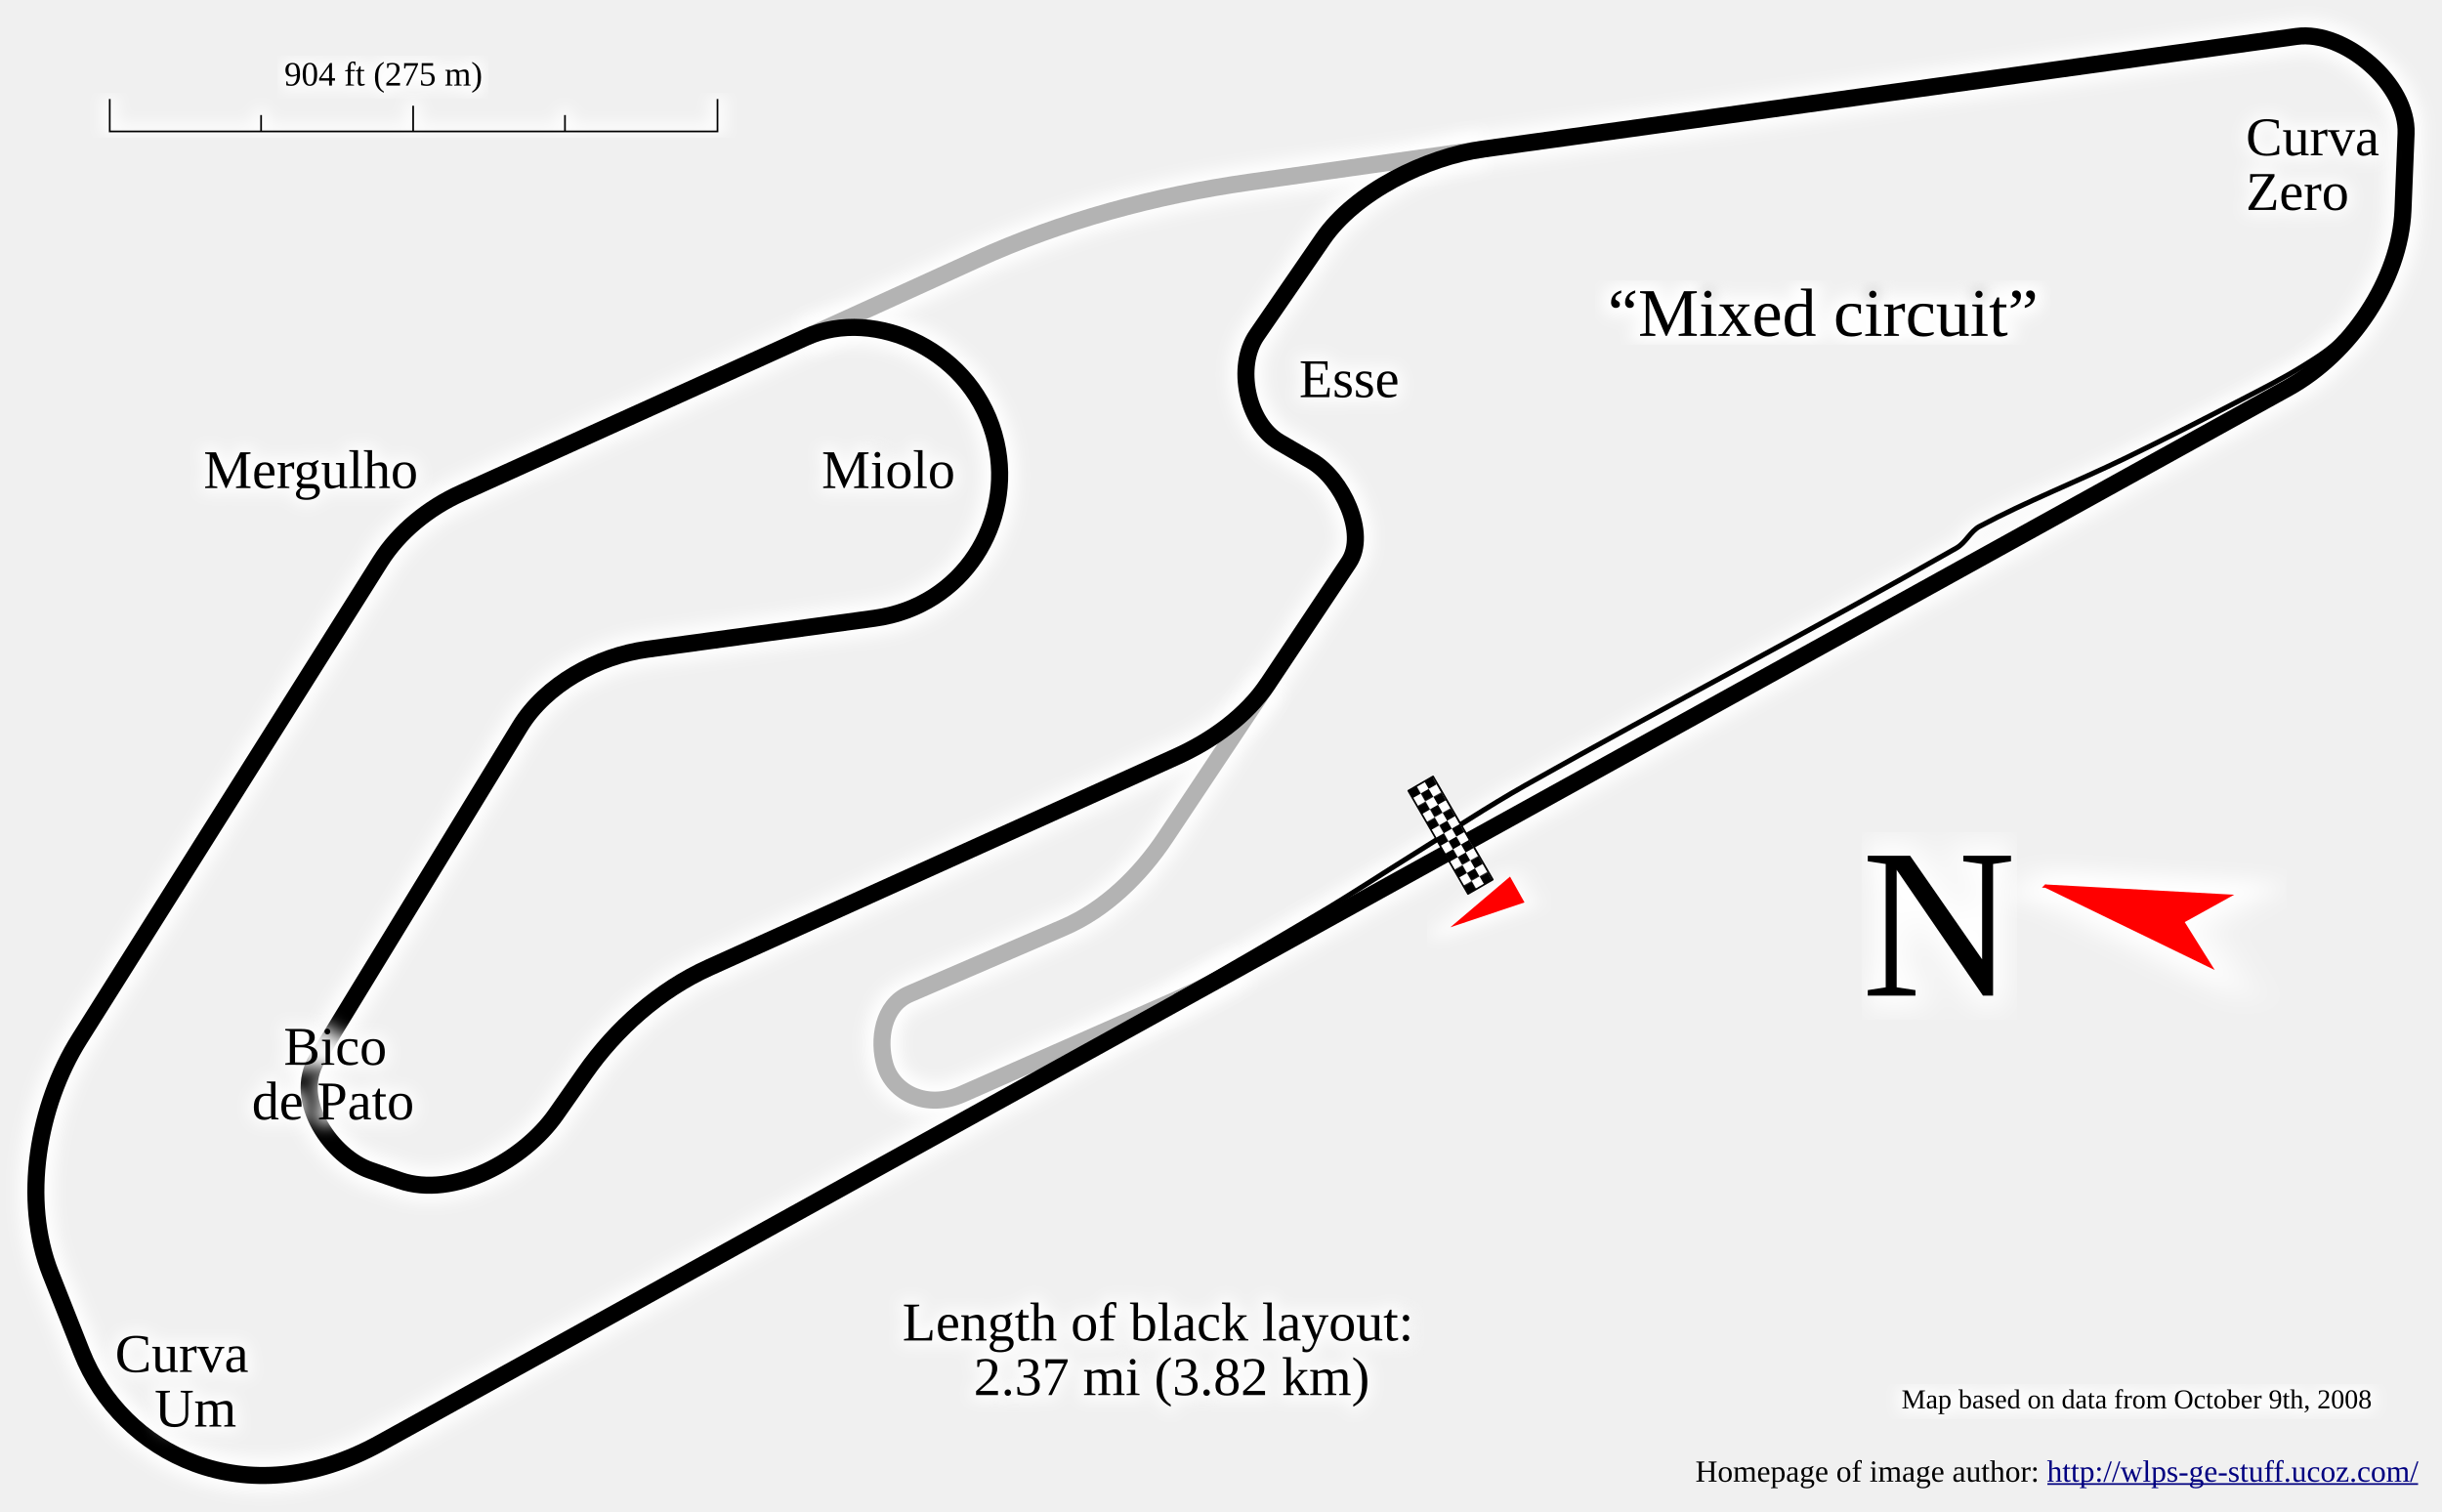
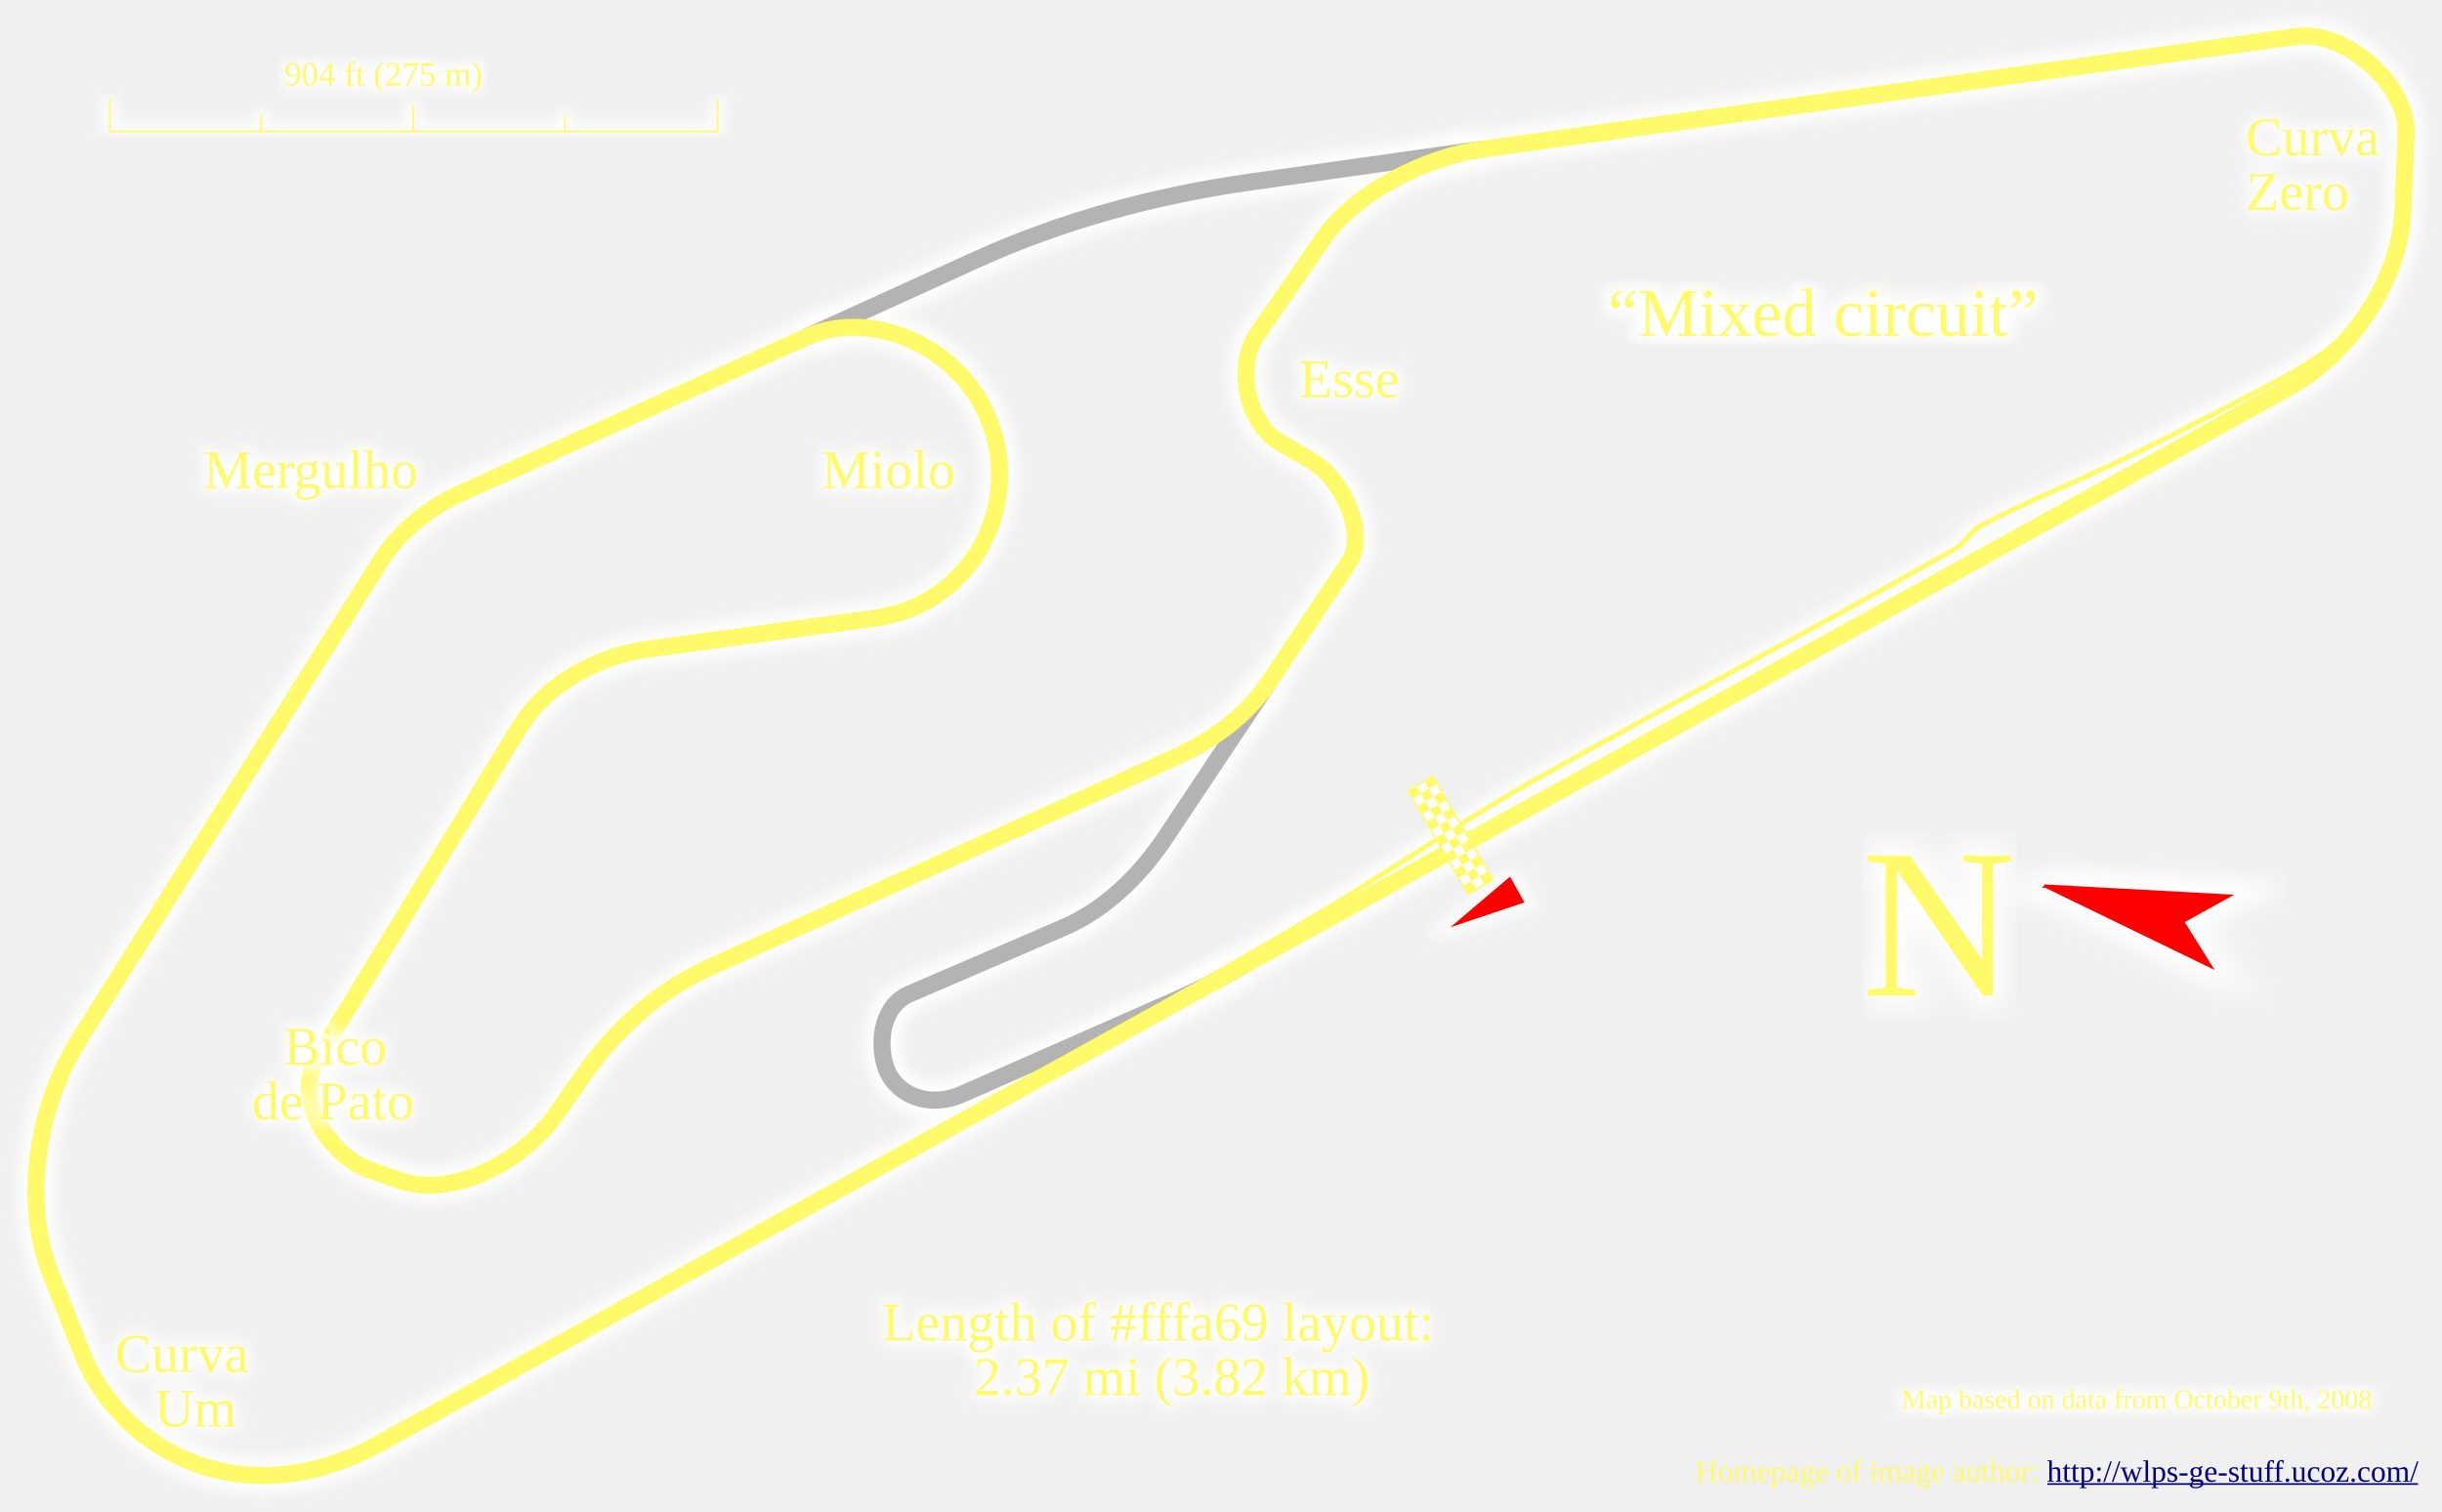
<svg xmlns="http://www.w3.org/2000/svg" xmlns:xlink="http://www.w3.org/1999/xlink" width="1430.44" height="885.359" id="svg2" version="1.1">
  <defs id="defs4">
    <filter color-interpolation-filters="sRGB" id="filter5277" x="-0.037" width="1.073" y="-0.167" height="1.333">
      <feGaussianBlur stdDeviation="4.59" id="feGaussianBlur5279" />
    </filter>
    <pattern xlink:href="#pattern4256" id="pattern4264" patternTransform="matrix(-0.7760302,9.7935988e-4,-9.7935988e-4,-0.7760302,-1649.84,173.837)" />
    <pattern patternUnits="userSpaceOnUse" width="10.794" height="10.774" patternTransform="matrix(-0.5630234,-0.534067,0.534067,-0.5630234,1593.725,910.5704)" id="pattern4256">
      <g id="g4248" transform="matrix(0.5878912,6.0987118e-3,-6.0987118e-3,0.5878912,-595.3809,-720.7077)">
-         <rect style="opacity:1;fill:black;fill-opacity:1;stroke:none;stroke-width:0.5;stroke-linecap:round;stroke-linejoin:round;stroke-miterlimit:4;stroke-dasharray:none;stroke-dashoffset:0;stroke-opacity:1" id="rect4250" width="18.173" height="18.096" x="1025.535" y="1215.281" />
+         <rect style="opacity:1;fill:#fffa69;fill-opacity:1;stroke:none;stroke-width:0.5;stroke-linecap:round;stroke-linejoin:round;stroke-miterlimit:4;stroke-dasharray:none;stroke-dashoffset:0;stroke-opacity:1" id="rect4250" width="18.173" height="18.096" x="1025.535" y="1215.281" />
        <rect style="opacity:1;fill:white;fill-opacity:1;stroke:none;stroke-width:0.5;stroke-linecap:round;stroke-linejoin:round;stroke-miterlimit:4;stroke-dasharray:none;stroke-dashoffset:0;stroke-opacity:1" id="rect4252" width="9.075" height="9.075" x="1025.535" y="1215.281" />
        <rect style="opacity:1;fill:white;fill-opacity:1;stroke:none;stroke-width:0.5;stroke-linecap:round;stroke-linejoin:round;stroke-miterlimit:4;stroke-dasharray:none;stroke-dashoffset:0;stroke-opacity:1" id="rect4254" width="9.075" height="9.075" x="1034.641" y="1224.344" />
      </g>
    </pattern>
  </defs>
  <g id="layer1" transform="translate(343.2443,-89.58499)" style="display:none">
    <path id="path3768" style="fill:none" d="m 128.956,287.104 99.285,-45.211 c 50.563,-23.025 105.31,-37.799 160.319,-45.587 L 525.509,176.917 M 384.185,655.792 c -14.694,8.141 -24.368,13.282 -39.855,20.107 l -123.989,54.634 c -20.759,9.147 -40.318,-0.604 -45.139,-16.943 -4.376,-14.83 -1.342,-34.993 14.178,-41.686 l 90.585,-39.065 c 24.307,-10.482 44.765,-30.627 59.447,-52.653 l 60.169,-90.264" />
    <path style="fill:none" d="m -120.48,934.91 c -79.183,43.795 -151.549,6.05 -174.968,-53.277 l -18.163,-46.012 c -16.948,-42.934 -7.648,-98.376 16.952,-137.432 l 176.179,-279.707 c 10.99,-17.447 28.434,-31.464 47.223,-39.958 L 128.956,287.104 c 39.837,-18.01 98.951,7.345 111.272,61.798 10.457,46.213 -18.859,95.725 -71.315,102.878 L 35.72,469.943 c -28.847,3.934 -59.295,20.558 -74.467,45.407 L -157.411,709.691 c -15.196,24.887 9.197,57.91 30.877,65.386 l 17.557,6.054 c 31.289,10.789 72.439,-11.633 91.419,-38.747 L -0.605,718.167 C 17.621,692.129 43.076,669.489 72.046,656.414 L 345.698,532.907 c 20.942,-9.452 41.138,-23.868 53.883,-42.985 l 47.223,-70.835 C 458.176,402.028 442.739,369.867 425.009,359.572 L 406.24,348.674 C 387.176,337.604 380.424,304.054 392.921,285.894 l 38.747,-56.305 c 19.034,-27.659 60.583,-48.066 93.841,-52.672 l 476.47,-65.992 c 28.321,-3.922 65.333,28.342 64.175,56.91 l -1.816,44.801 c -1.673,41.278 -31.052,84.139 -67.202,104.133 z" id="path3764" />
    <path style="fill:none" d="m 1028.594,286.669 c -6.407,7.227 -14.776,12.279 -22.983,17.388 -11.616,7.23 -23.878,13.375 -36.023,19.676 -22.671,11.763 -45.425,23.379 -68.413,34.509 -28.075,13.593 -57.225,24.999 -84.76,39.655 -5.483,2.919 -8.226,9.638 -13.622,12.714 -83.454,47.566 -168.792,91.761 -252.462,138.945 -22.099,12.462 -43.224,26.58 -64.781,39.958 -18.603,11.545 -36.854,23.667 -55.699,34.812 -28.085,16.609 -56.524,33.443 -84.797,49.101" id="path3771" />
  </g>
  <g id="layer2" transform="translate(343.2443,-89.58499)">
    <use x="0" y="0" xlink:href="#path3764" id="use4003" style="stroke:white;stroke-width:20;stroke-miterlimit:4;stroke-dasharray:none;filter:url(#filter5277)" width="744.094" height="1052.362" />
    <use x="0" y="0" xlink:href="#path3771" id="use3980" style="stroke:white;stroke-width:10;stroke-miterlimit:4;stroke-dasharray:none;filter:url(#filter5277)" width="744.094" height="1052.362" />
    <use x="0" y="0" xlink:href="#path3768" id="use3957" style="stroke:white;stroke-width:20;stroke-miterlimit:4;stroke-dasharray:none;filter:url(#filter5277)" width="744.094" height="1052.362" />
    <use x="0" y="0" xlink:href="#path3768" id="use4141" style="stroke:#b3b3b3;stroke-width:10" width="744.094" height="1052.362" />
-     <use x="0" y="0" xlink:href="#path3771" id="use3971" style="color:black;fill:none;stroke:black;stroke-width:3;stroke-linecap:butt;stroke-linejoin:miter;stroke-miterlimit:4;stroke-opacity:1;stroke-dasharray:none;stroke-dashoffset:0;marker:none;visibility:visible;display:inline;overflow:visible;enable-background:accumulate" width="744.094" height="1052.362" />
-     <use x="0" y="0" xlink:href="#path3764" id="use3994" style="color:black;fill:none;stroke:black;stroke-width:10;stroke-linecap:butt;stroke-linejoin:miter;stroke-miterlimit:4;stroke-opacity:1;stroke-dasharray:none;stroke-dashoffset:0;marker:none;visibility:visible;display:inline;overflow:visible;enable-background:accumulate" width="744.094" height="1052.362" />
+     <use x="0" y="0" xlink:href="#path3771" id="use3971" style="color:#fffa69;fill:none;stroke:#fffa69;stroke-width:3;stroke-linecap:butt;stroke-linejoin:miter;stroke-miterlimit:4;stroke-opacity:1;stroke-dasharray:none;stroke-dashoffset:0;marker:none;visibility:visible;display:inline;overflow:visible;enable-background:accumulate" width="744.094" height="1052.362" />
+     <use x="0" y="0" xlink:href="#path3764" id="use3994" style="color:#fffa69;fill:none;stroke:#fffa69;stroke-width:10;stroke-linecap:butt;stroke-linejoin:miter;stroke-miterlimit:4;stroke-opacity:1;stroke-dasharray:none;stroke-dashoffset:0;marker:none;visibility:visible;display:inline;overflow:visible;enable-background:accumulate" width="744.094" height="1052.362" />
    <g style="display:inline" id="g3227-9" transform="matrix(1.000006,0,0,1.000006,-1473.261,-1308.116)" clip-path="none">
      <use x="0" y="0" xlink:href="#path2423-8" id="use4312-4" style="stroke:white;stroke-width:8;stroke-linecap:round;stroke-miterlimit:4;stroke-dasharray:none;filter:url(#filter5277)" width="744.094" height="1052.362" />
      <path style="fill:none" d="m 1460.949,1465.094 0,9.593 m -88.937,-15.062 0,15.062 m -89.063,-9.593 0,9.593 m -88.656,-19 0,19 356,0 0,-19" id="path2423-8" />
      <use style="stroke:white;stroke-width:5;stroke-miterlimit:4;stroke-opacity:1;stroke-dasharray:none;filter:url(#filter5277)" id="use2445-8" xlink:href="#text2441-2" y="0" x="0" width="744.094" height="1052.362" />
-       <text id="text2441-2" y="1447.795" x="1372.107" style="font-size:20px;font-style:normal;font-weight:normal;text-align:center;writing-mode:lr-tb;text-anchor:middle;fill:black;fill-opacity:1;font-family:Times New Roman" xml:space="preserve">
+       <text id="text2441-2" y="1447.795" x="1372.107" style="font-size:20px;font-style:normal;font-weight:normal;text-align:center;writing-mode:lr-tb;text-anchor:middle;fill:#fffa69;fill-opacity:1;font-family:Times New Roman" xml:space="preserve">
        <tspan y="1447.795" x="1372.107" id="tspan2443-4">904 ft (275 m)</tspan>
      </text>
-       <use height="1052.362" width="744.094" x="0" y="0" xlink:href="#path2423-8" id="use4437" style="stroke:black" />
+       <use height="1052.362" width="744.094" x="0" y="0" xlink:href="#path2423-8" id="use4437" style="stroke:#fffa69" />
    </g>
    <g style="display:inline" id="g3922-1" transform="matrix(1.000006,0,0,1.000006,1478.612,201.1136)" clip-path="none">
      <use style="stroke:white;stroke-width:5;stroke-miterlimit:4;stroke-opacity:1;stroke-dasharray:none;filter:url(#filter5277)" id="use3920-5" xlink:href="#text3116-2" y="0" x="0" width="1276.099" height="849.693" transform="translate(0.2026715,0)" />
-       <text id="text3116-2" y="713.476" x="-404.514" style="font-size:16px;font-style:normal;font-variant:normal;font-weight:normal;font-stretch:normal;text-align:end;line-height:100%;writing-mode:lr-tb;text-anchor:end;color:black;fill:black;fill-opacity:1;fill-rule:nonzero;display:inline;overflow:visible;enable-background:accumulate;font-family:Times New Roman;-inkscape-font-specification:Times New Roman" xml:space="preserve">
+       <text id="text3116-2" y="713.476" x="-404.514" style="font-size:16px;font-style:normal;font-variant:normal;font-weight:normal;font-stretch:normal;text-align:end;line-height:100%;writing-mode:lr-tb;text-anchor:end;color:#fffa69;fill:#fffa69;fill-opacity:1;fill-rule:nonzero;display:inline;overflow:visible;enable-background:accumulate;font-family:Times New Roman;-inkscape-font-specification:Times New Roman" xml:space="preserve">
        <tspan y="713.476" x="-404.514" id="tspan3118-7">Map based on data from October 9th, 2008</tspan>
      </text>
    </g>
    <g style="display:inline" id="g8575" transform="translate(598.45,41.01086)">
      <use style="stroke:white;stroke-width:5;stroke-miterlimit:4;stroke-dasharray:none;filter:url(#filter5277)" id="use8573" xlink:href="#text8555" y="0" x="0" width="1416.262" height="890.143" />
      <path style="fill:none;stroke:navy" d="m 257.599,917.918 217.132,0" id="use8569" />
-       <text transform="translate(-333.9969,35.76235)" id="text8555" y="880.771" x="385.401" style="font-size:18px;font-style:normal;font-variant:normal;font-weight:normal;font-stretch:normal;text-align:start;line-height:100%;letter-spacing:0;word-spacing:0;writing-mode:lr-tb;text-anchor:start;fill:black;fill-opacity:1;font-family:Times New Roman;-inkscape-font-specification:Times New Roman" xml:space="preserve">
+       <text transform="translate(-333.9969,35.76235)" id="text8555" y="880.771" x="385.401" style="font-size:18px;font-style:normal;font-variant:normal;font-weight:normal;font-stretch:normal;text-align:start;line-height:100%;letter-spacing:0;word-spacing:0;writing-mode:lr-tb;text-anchor:start;fill:#fffa69;fill-opacity:1;font-family:Times New Roman;-inkscape-font-specification:Times New Roman" xml:space="preserve">
        <tspan y="880.771" x="385.401" id="tspan8557">Homepage of image author: <tspan id="tspan8559" style="fill:navy">http://wlps-ge-stuff.ucoz.com/</tspan>
        </tspan>
      </text>
    </g>
    <g style="display:inline" id="g3804-6" transform="matrix(1.955539,0,0,1.955539,-3341.515,-1195.298)" clip-path="none">
      <g id="g5301-2" transform="matrix(0.3338068,-0.9426415,0.9426415,0.3338068,556.5547,2654.958)">
        <use x="0" y="0" xlink:href="#path2745-1" id="use4353" style="fill:white;stroke:white;stroke-width:10.227;stroke-miterlimit:20;stroke-dasharray:none;filter:url(#filter5277)" width="483.634" height="533.563" />
        <path style="fill-opacity:1;fill-rule:nonzero" d="m 2163.653,919.976 15.451,52.541 -11.765,-10.42 -9.777,12.305 6.092,-54.425 z" id="path2745-1" />
        <use x="0" y="0" xlink:href="#path2745-1" id="use4863" style="fill:red;stroke:red;stroke-width:1;stroke-miterlimit:20;stroke-dasharray:none" width="483.634" height="533.563" />
      </g>
      <g id="g5296-1" transform="translate(17.38656,-12.50886)">
        <use height="1052.362" width="744.094" style="stroke:white;stroke-width:7.671;stroke-miterlimit:4;stroke-dasharray:none;filter:url(#filter5277)" id="use4296-4" xlink:href="#text3180-2" y="0" x="0" />
-         <text xml:space="preserve" style="font-size:64px;font-style:normal;font-weight:normal;fill:black;fill-opacity:1;font-family:Times New Roman" x="2073.466" y="967.811" id="text3180-2">
+         <text xml:space="preserve" style="font-size:64px;font-style:normal;font-weight:normal;fill:#fffa69;fill-opacity:1;font-family:Times New Roman" x="2073.466" y="967.811" id="text3180-2">
          <tspan id="tspan3182-3" x="2073.466" y="967.811">N</tspan>
        </text>
      </g>
    </g>
    <g style="display:inline" transform="matrix(1.000006,0,0,1.000006,800.2366,429.5722)" id="g5281-5" clip-path="none">
      <use height="1052.362" width="744.094" style="stroke:white;stroke-width:5;stroke-miterlimit:4;stroke-opacity:1;stroke-dasharray:none;filter:url(#filter5277)" id="use5275-5" xlink:href="#text5269-1" y="0" x="0" />
-       <text id="text5269-1" y="445.246" x="-429.145" style="font-size:32px;font-style:normal;font-variant:normal;font-weight:normal;font-stretch:normal;text-align:center;line-height:100%;writing-mode:lr-tb;text-anchor:middle;color:black;fill:black;fill-opacity:1;fill-rule:nonzero;display:inline;overflow:visible;enable-background:accumulate;font-family:Times New Roman;-inkscape-font-specification:Times New Roman" xml:space="preserve">
-         <tspan y="445.246" x="-429.145" id="tspan5271-7">Length of black layout:</tspan>
+       <text id="text5269-1" y="445.246" x="-429.145" style="font-size:32px;font-style:normal;font-variant:normal;font-weight:normal;font-stretch:normal;text-align:center;line-height:100%;writing-mode:lr-tb;text-anchor:middle;color:#fffa69;fill:#fffa69;fill-opacity:1;fill-rule:nonzero;display:inline;overflow:visible;enable-background:accumulate;font-family:Times New Roman;-inkscape-font-specification:Times New Roman" xml:space="preserve">
+         <tspan y="445.246" x="-429.145" id="tspan5271-7">Length of #fffa69 layout:</tspan>
        <tspan id="tspan5273-1" y="477.246" x="-429.145">2.37 mi (3.82 km)</tspan>
      </text>
    </g>
    <g style="display:inline" transform="matrix(-0.4309684,1.214413,-1.214413,-0.4309684,2232.959,-719.6985)" id="g4801" clip-path="none">
      <use x="0" y="0" xlink:href="#path3463-1" id="use4865" style="fill:white;stroke:white;stroke-width:7.76;stroke-miterlimit:10;stroke-dasharray:none;filter:url(#filter5277)" width="483.634" height="533.563" />
      <path style="display:inline" d="m 1415.302,884.538 -8.059,9.213 28.026,16.264 -19.966,-25.477 z" id="path3463-1" />
-       <rect ry="0" transform="matrix(-0.7614502,-0.6482235,0.6482235,-0.7614502,0,0)" y="174.113" x="-1670.864" height="54.204" width="13.012" id="rect3457-7" style="fill:url(#pattern4264);fill-opacity:1;stroke:black;stroke-width:0.776;stroke-linecap:round;stroke-linejoin:round;stroke-miterlimit:4;stroke-opacity:1;stroke-dasharray:none;stroke-dashoffset:0;display:inline" />
+       <rect ry="0" transform="matrix(-0.7614502,-0.6482235,0.6482235,-0.7614502,0,0)" y="174.113" x="-1670.864" height="54.204" width="13.012" id="rect3457-7" style="fill:url(#pattern4264);fill-opacity:1;stroke:#fffa69 ;stroke-width:0.776;stroke-linecap:round;stroke-linejoin:round;stroke-miterlimit:4;stroke-opacity:1;stroke-dasharray:none;stroke-dashoffset:0;display:inline" />
      <use x="0" y="0" xlink:href="#path3463-1" id="use5583" style="fill:red;stroke:red;stroke-width:1;stroke-miterlimit:10;stroke-dasharray:none" width="483.634" height="533.563" />
    </g>
    <use x="0" y="0" xlink:href="#g4034" id="use4752" style="stroke:white;stroke-width:5;stroke-miterlimit:4;stroke-dasharray:none;filter:url(#filter5277)" width="744.094" height="1052.362" />
    <g style="display:inline" id="g4034">
-       <text id="text4006" y="893.265" x="-200.733" style="font-size:32px;font-style:normal;font-variant:normal;font-weight:normal;font-stretch:normal;text-align:center;line-height:100%;letter-spacing:0;word-spacing:0;writing-mode:lr-tb;text-anchor:middle;fill:black;fill-opacity:1;font-family:Times New Roman;-inkscape-font-specification:Times New Roman" xml:space="preserve">
+       <text id="text4006" y="893.265" x="-200.733" style="font-size:32px;font-style:normal;font-variant:normal;font-weight:normal;font-stretch:normal;text-align:center;line-height:100%;letter-spacing:0;word-spacing:0;writing-mode:lr-tb;text-anchor:middle;fill:#fffa69 ;fill-opacity:1;font-family:Times New Roman;-inkscape-font-specification:Times New Roman" xml:space="preserve">
        <tspan y="893.265" x="-200.733" id="tspan4008">Curva</tspan>
        <tspan y="925.265" x="-200.733" id="tspan4756">Um</tspan>
      </text>
-       <text id="text4010" y="375.497" x="-224.007" style="font-size:32px;font-style:normal;font-variant:normal;font-weight:normal;font-stretch:normal;text-align:start;line-height:100%;letter-spacing:0;word-spacing:0;writing-mode:lr-tb;text-anchor:start;fill:black;fill-opacity:1;font-family:Times New Roman;-inkscape-font-specification:Times New Roman" xml:space="preserve">
+       <text id="text4010" y="375.497" x="-224.007" style="font-size:32px;font-style:normal;font-variant:normal;font-weight:normal;font-stretch:normal;text-align:start;line-height:100%;letter-spacing:0;word-spacing:0;writing-mode:lr-tb;text-anchor:start;fill:#fffa69;fill-opacity:1;font-family:Times New Roman;-inkscape-font-specification:Times New Roman" xml:space="preserve">
        <tspan y="375.497" x="-224.007" id="tspan4012">Mergulho</tspan>
      </text>
-       <text id="text4014" y="375.497" x="138.037" style="font-size:32px;font-style:normal;font-variant:normal;font-weight:normal;font-stretch:normal;text-align:start;line-height:100%;letter-spacing:0;word-spacing:0;writing-mode:lr-tb;text-anchor:start;fill:black;fill-opacity:1;font-family:Times New Roman;-inkscape-font-specification:Times New Roman" xml:space="preserve">
+       <text id="text4014" y="375.497" x="138.037" style="font-size:32px;font-style:normal;font-variant:normal;font-weight:normal;font-stretch:normal;text-align:start;line-height:100%;letter-spacing:0;word-spacing:0;writing-mode:lr-tb;text-anchor:start;fill:#fffa69;fill-opacity:1;font-family:Times New Roman;-inkscape-font-specification:Times New Roman" xml:space="preserve">
        <tspan y="375.497" x="138.037" id="tspan4016">Miolo</tspan>
      </text>
-       <text id="text4018" y="713.324" x="-44.615" style="font-size:32px;font-style:normal;font-variant:normal;font-weight:normal;font-stretch:normal;text-align:end;line-height:100%;letter-spacing:0;word-spacing:0;writing-mode:lr-tb;text-anchor:end;fill:black;fill-opacity:1;font-family:Times New Roman;-inkscape-font-specification:Times New Roman" xml:space="preserve">
+       <text id="text4018" y="713.324" x="-44.615" style="font-size:32px;font-style:normal;font-variant:normal;font-weight:normal;font-stretch:normal;text-align:end;line-height:100%;letter-spacing:0;word-spacing:0;writing-mode:lr-tb;text-anchor:end;fill:#fffa69;fill-opacity:1;font-family:Times New Roman;-inkscape-font-specification:Times New Roman" xml:space="preserve">
        <tspan y="713.324" x="-44.615" id="tspan4020">Bico</tspan>
        <tspan id="tspan4022" y="745.324" x="-44.615">de Pato</tspan>
      </text>
-       <text id="text4024" y="322.219" x="417.744" style="font-size:32px;font-style:normal;font-variant:normal;font-weight:normal;font-stretch:normal;text-align:start;line-height:100%;letter-spacing:0;word-spacing:0;writing-mode:lr-tb;text-anchor:start;fill:black;fill-opacity:1;font-family:Times New Roman;-inkscape-font-specification:Times New Roman" xml:space="preserve">
+       <text id="text4024" y="322.219" x="417.744" style="font-size:32px;font-style:normal;font-variant:normal;font-weight:normal;font-stretch:normal;text-align:start;line-height:100%;letter-spacing:0;word-spacing:0;writing-mode:lr-tb;text-anchor:start;fill:#fffa69;fill-opacity:1;font-family:Times New Roman;-inkscape-font-specification:Times New Roman" xml:space="preserve">
        <tspan y="322.219" x="417.744" id="tspan4026">Esse</tspan>
      </text>
-       <text id="text4028" y="180.55" x="972.313" style="font-size:32px;font-style:normal;font-variant:normal;font-weight:normal;font-stretch:normal;text-align:start;line-height:100%;letter-spacing:0;word-spacing:0;writing-mode:lr-tb;text-anchor:start;fill:black;fill-opacity:1;font-family:Times New Roman;-inkscape-font-specification:Times New Roman" xml:space="preserve">
+       <text id="text4028" y="180.55" x="972.313" style="font-size:32px;font-style:normal;font-variant:normal;font-weight:normal;font-stretch:normal;text-align:start;line-height:100%;letter-spacing:0;word-spacing:0;writing-mode:lr-tb;text-anchor:start;fill:#fffa69;fill-opacity:1;font-family:Times New Roman;-inkscape-font-specification:Times New Roman" xml:space="preserve">
        <tspan y="180.55" x="972.313" id="tspan4030">Curva</tspan>
        <tspan id="tspan4032" y="212.55" x="972.313">Zero</tspan>
      </text>
    </g>
    <use x="0" y="0" xlink:href="#text5708" id="use5719" style="stroke:white;stroke-width:10;stroke-miterlimit:4;stroke-dasharray:none;filter:url(#filter5277)" />
-     <text xml:space="preserve" style="font-size:40px;font-style:normal;font-variant:normal;font-weight:normal;font-stretch:normal;text-indent:0;text-align:start;text-decoration:none;line-height:100%;letter-spacing:0;word-spacing:0;text-transform:none;direction:ltr;block-progression:tb;writing-mode:lr-tb;text-anchor:start;baseline-shift:baseline;color:black;fill:black;fill-opacity:1;fill-rule:nonzero;marker:none;visibility:visible;display:inline;overflow:visible;enable-background:accumulate;font-family:Times New Roman;-inkscape-font-specification:Times New Roman" x="598.551" y="286.345" id="text5708">
+     <text xml:space="preserve" style="font-size:40px;font-style:normal;font-variant:normal;font-weight:normal;font-stretch:normal;text-indent:0;text-align:start;text-decoration:none;line-height:100%;letter-spacing:0;word-spacing:0;text-transform:none;direction:ltr;block-progression:tb;writing-mode:lr-tb;text-anchor:start;baseline-shift:baseline;color:#fffa69;fill:#fffa69;fill-opacity:1;fill-rule:nonzero;marker:none;visibility:visible;display:inline;overflow:visible;enable-background:accumulate;font-family:Times New Roman;-inkscape-font-specification:Times New Roman" x="598.551" y="286.345" id="text5708">
      <tspan id="tspan5710" x="598.551" y="286.345">“Mixed circuit”</tspan>
    </text>
  </g>
</svg>
